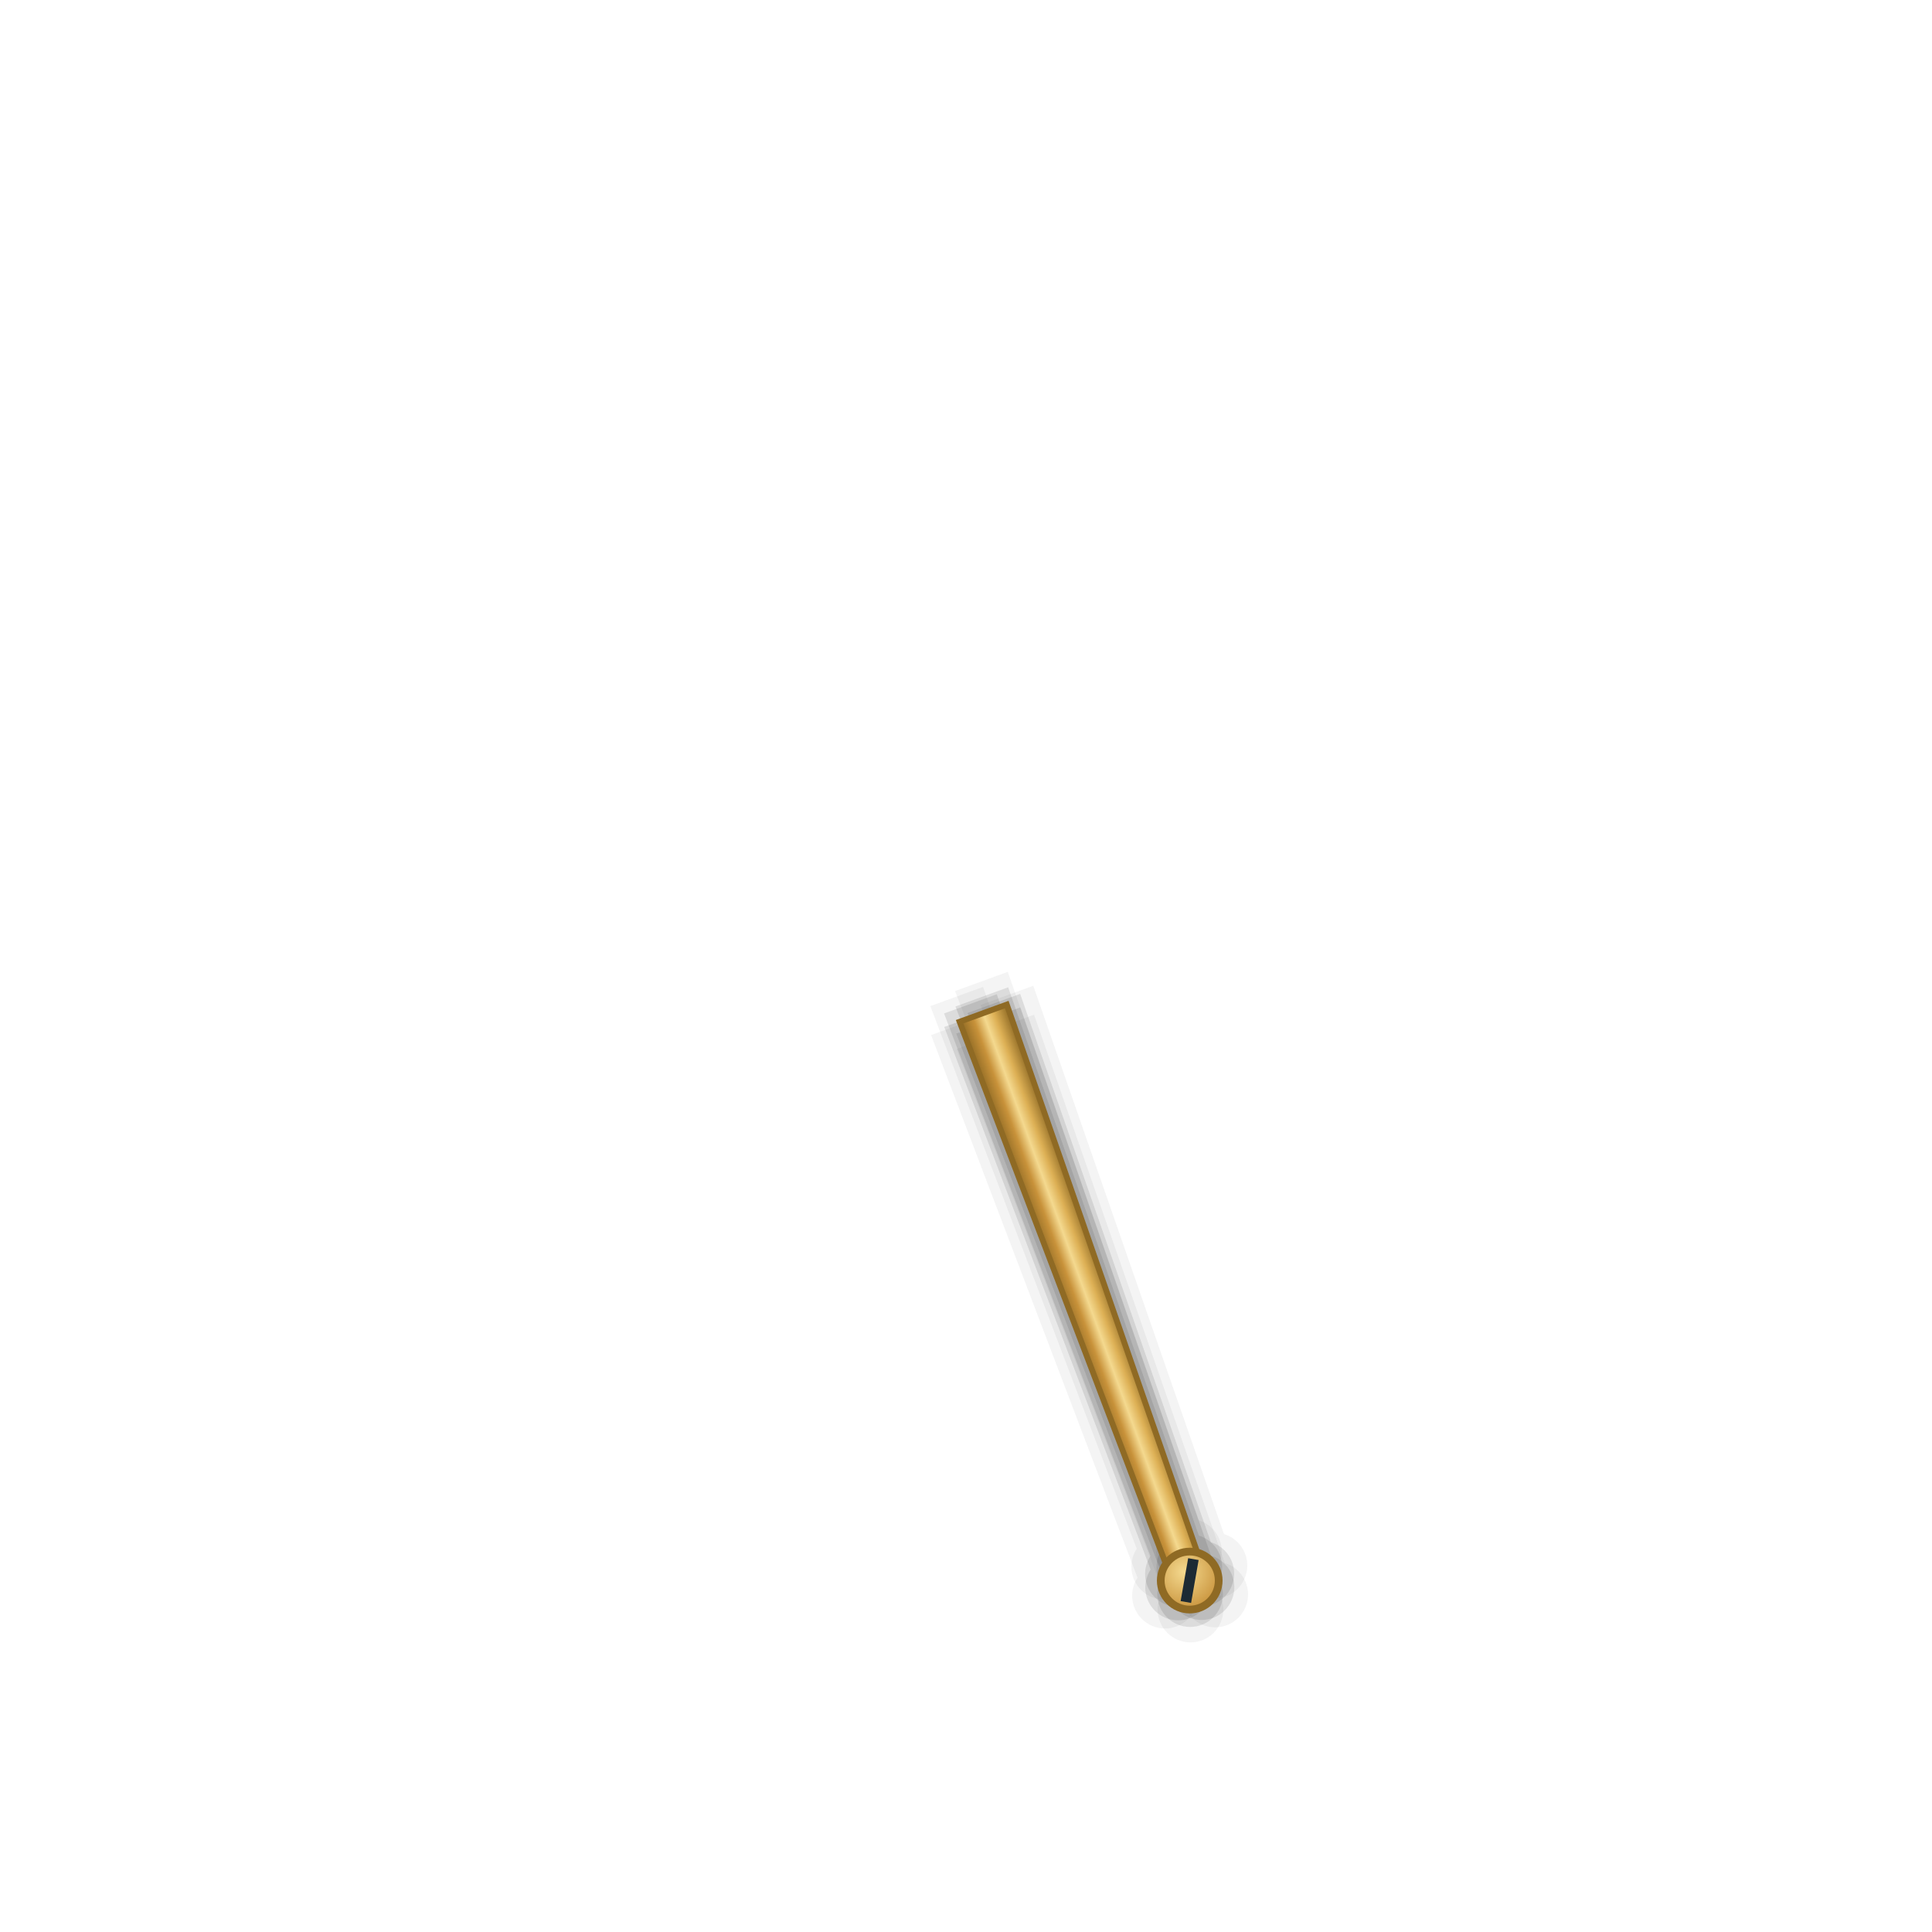
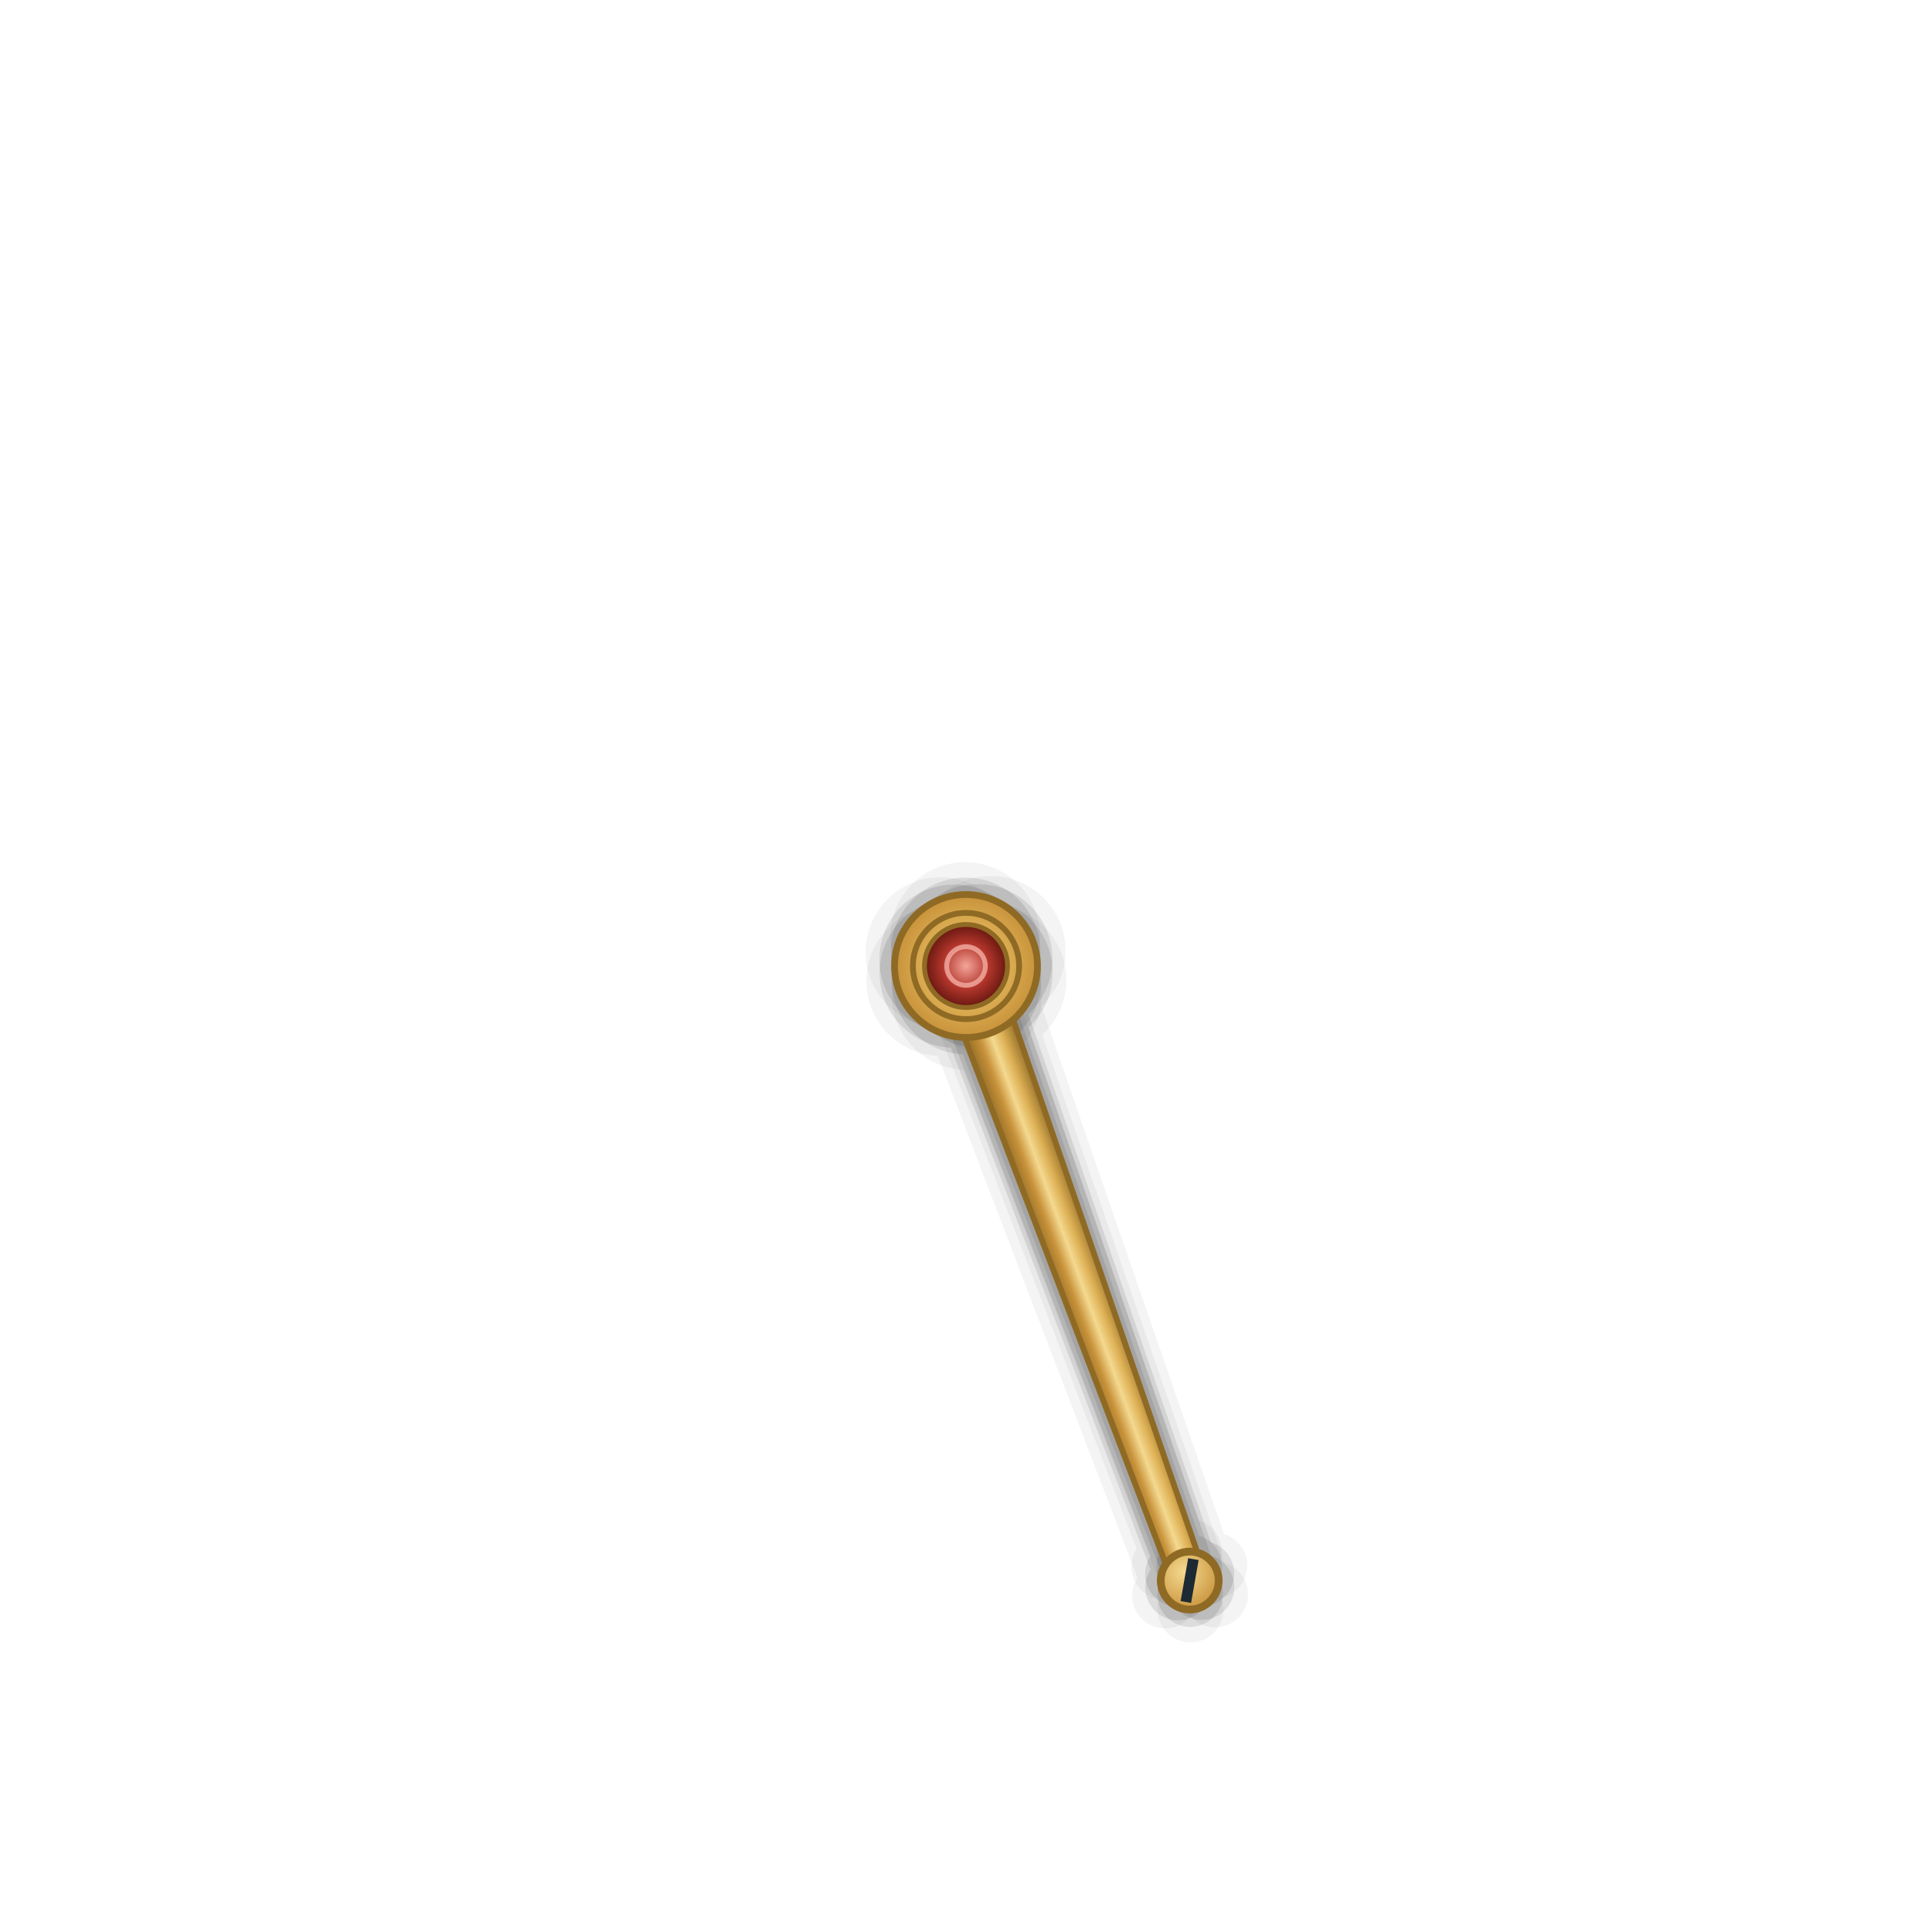
<svg xmlns="http://www.w3.org/2000/svg" viewBox="0 0 100 100">
  <defs>
    <radialGradient id="gt0" gradientUnits="userSpaceOnUse" cx="50" cy="50" r="35.7">
      <stop offset="0.9" stop-color="#8F6A24" />
      <stop offset="0.92" stop-color="#C8923A" />
      <stop offset="0.95" stop-color="#F4D98F" />
      <stop offset="0.98" stop-color="#DDB055" />
      <stop offset="1" stop-color="#8F6A24" />
    </radialGradient>
    <radialGradient id="gt1" gradientUnits="userSpaceOnUse" cx="50" cy="50" r="39.3">
      <stop offset="0.91" stop-color="#8F6A24" />
      <stop offset="0.93" stop-color="#C8923A" />
      <stop offset="0.95" stop-color="#F4D98F" />
      <stop offset="0.98" stop-color="#DDB055" />
      <stop offset="1" stop-color="#8F6A24" />
    </radialGradient>
    <radialGradient id="gt2" gradientUnits="userSpaceOnUse" cx="50" cy="50" r="43">
      <stop offset="0.91" stop-color="#8F6A24" />
      <stop offset="0.93" stop-color="#C8923A" />
      <stop offset="0.96" stop-color="#F4D98F" />
      <stop offset="0.98" stop-color="#DDB055" />
      <stop offset="1" stop-color="#8F6A24" />
    </radialGradient>
    <radialGradient id="gdial" gradientUnits="userSpaceOnUse" cx="50" cy="50" r="46">
      <stop offset="0" stop-color="#2A3E50" />
      <stop offset="0.7" stop-color="#1C2A34" />
      <stop offset="1" stop-color="#0F1A22" />
    </radialGradient>
    <radialGradient id="ginner" gradientUnits="userSpaceOnUse" cx="50" cy="50" r="22">
      <stop offset="0" stop-color="#1D2D3A" />
      <stop offset="1" stop-color="#0C151C" />
    </radialGradient>
    <linearGradient id="gbez" x1="0" y1="0" x2="1" y2="1">
      <stop offset="0" stop-color="#F4D98F" />
      <stop offset="0.45" stop-color="#C8923A" />
      <stop offset="1" stop-color="#5B4115" />
    </linearGradient>
    <radialGradient id="gchap" gradientUnits="userSpaceOnUse" cx="50" cy="50" r="26.5">
      <stop offset="0.83" stop-color="#8F6A24" />
      <stop offset="0.88" stop-color="#C8923A" />
      <stop offset="0.94" stop-color="#F4D98F" />
      <stop offset="1" stop-color="#8F6A24" />
    </radialGradient>
    <radialGradient id="gring" gradientUnits="userSpaceOnUse" cx="50" cy="50" r="19.86">
      <stop offset="0.81" stop-color="#F4D98F" />
      <stop offset="0.87" stop-color="#DDB055" />
      <stop offset="0.94" stop-color="#C8923A" />
      <stop offset="1" stop-color="#8F6A24" />
    </radialGradient>
    <radialGradient id="gw">
      <stop offset="0" stop-color="#F4D98F" />
      <stop offset="0.55" stop-color="#DDB055" />
      <stop offset="1" stop-color="#C8923A" />
    </radialGradient>
    <linearGradient id="gbar" x1="0" y1="0" x2="0" y2="1">
      <stop offset="0" stop-color="#8F6A24" />
      <stop offset="0.3" stop-color="#DDB055" />
      <stop offset="0.5" stop-color="#F4D98F" />
      <stop offset="0.72" stop-color="#C8923A" />
      <stop offset="1" stop-color="#8F6A24" />
    </linearGradient>
+     <radialGradient id="gjewel">
+       <stop offset="0" stop-color="#F4A59A" />
+       <stop offset="0.55" stop-color="#B3362C" />
+       <stop offset="1" stop-color="#661710" />
+     </radialGradient>
    <radialGradient id="gruby" cx=".38" cy=".35" r=".7">
      <stop offset="0" stop-color="#F2958A" />
      <stop offset="0.45" stop-color="#B3362C" />
      <stop offset="1" stop-color="#661710" />
    </radialGradient>
    <radialGradient id="gscrew" cx=".4" cy=".35" r=".7">
      <stop offset="0" stop-color="#F4D98F" />
      <stop offset="1" stop-color="#C8923A" />
    </radialGradient>
    <linearGradient id="ggloss" x1="0" y1="0" x2="0" y2="1">
      <stop offset="0" stop-color="#FFFFFF" stop-opacity="0.17" />
      <stop offset="1" stop-color="#FFFFFF" stop-opacity="0" />
    </linearGradient>
    <clipPath id="cdial">
      <circle cx="50" cy="50" r="45" />
    </clipPath>
  </defs>
  <defs>
    <g id="s8">
-       <g transform="translate(50.89 52.44) rotate(70)">
-         <path d="M0 -1.3L31.25 -0.85L31.25 0.85L0 1.3Z" fill="#000" stroke="#000" stroke-width=".3" />
+       <g transform="translate(50 50) rotate(70)">
+         <path d="M0 -1.4L33.85 -0.85L33.85 0.85L0 1.4Z" fill="#000" stroke="#000" stroke-width=".3" />
      </g>
      <circle cx="61.58" cy="81.81" r="1.5" fill="#000" stroke="#000" stroke-width=".4" />
      <path d="M61.77 80.7L61.38 82.92" stroke="#000" stroke-width=".55" />
+       <circle cx="50" cy="50" r="3.7" fill="#000" stroke="#000" stroke-width=".35" />
+       <circle cx="50" cy="50" r="2.75" fill="none" stroke="#000" stroke-width=".3" />
+       <circle cx="50" cy="50" r="2.15" fill="#000" stroke="#000" stroke-width=".25" />
    </g>
  </defs>
  <use href="#s8" x="0.61" y="0.34" opacity="0.1" />
  <use href="#s8" x="0.02" y="0.7" opacity="0.1" />
  <use href="#s8" x="-0.6" y="0.36" opacity="0.1" />
  <use href="#s8" x="-0.61" y="-0.34" opacity="0.1" />
  <use href="#s8" x="-0.02" y="-0.7" opacity="0.1" />
  <use href="#s8" x="0.6" y="-0.36" opacity="0.1" />
  <use href="#s8" x="1.32" y="0.72" opacity="0.045" />
  <use href="#s8" x="0.04" y="1.5" opacity="0.045" />
  <use href="#s8" x="-1.28" y="0.78" opacity="0.045" />
  <use href="#s8" x="-1.32" y="-0.72" opacity="0.045" />
  <use href="#s8" x="-0.04" y="-1.5" opacity="0.045" />
  <use href="#s8" x="1.28" y="-0.78" opacity="0.045" />
-   <g transform="translate(50.89 52.44) rotate(70)">
-     <path d="M0 -1.3L31.25 -0.85L31.25 0.85L0 1.3Z" fill="url(#gbar)" stroke="#8F6A24" stroke-width=".3" />
+   <g transform="translate(50 50) rotate(70)">
+     <path d="M0 -1.4L33.85 -0.85L33.85 0.85L0 1.4Z" fill="url(#gbar)" stroke="#8F6A24" stroke-width=".3" />
  </g>
  <circle cx="61.58" cy="81.81" r="1.5" fill="url(#gscrew)" stroke="#8F6A24" stroke-width=".4" />
  <path d="M61.77 80.7L61.38 82.92" stroke="#1C2A34" stroke-width=".55" />
+   <circle cx="50" cy="50" r="3.7" fill="url(#gw)" stroke="#8F6A24" stroke-width=".35" />
+   <circle cx="50" cy="50" r="2.75" fill="none" stroke="#8F6A24" stroke-width=".3" />
+   <circle cx="50" cy="50" r="2.15" fill="url(#gjewel)" stroke="#8F6A24" stroke-width=".25" />
+   <circle cx="50" cy="50" r="1" fill="none" stroke="#F7B3A8" stroke-width=".25" opacity=".75" />
</svg>
